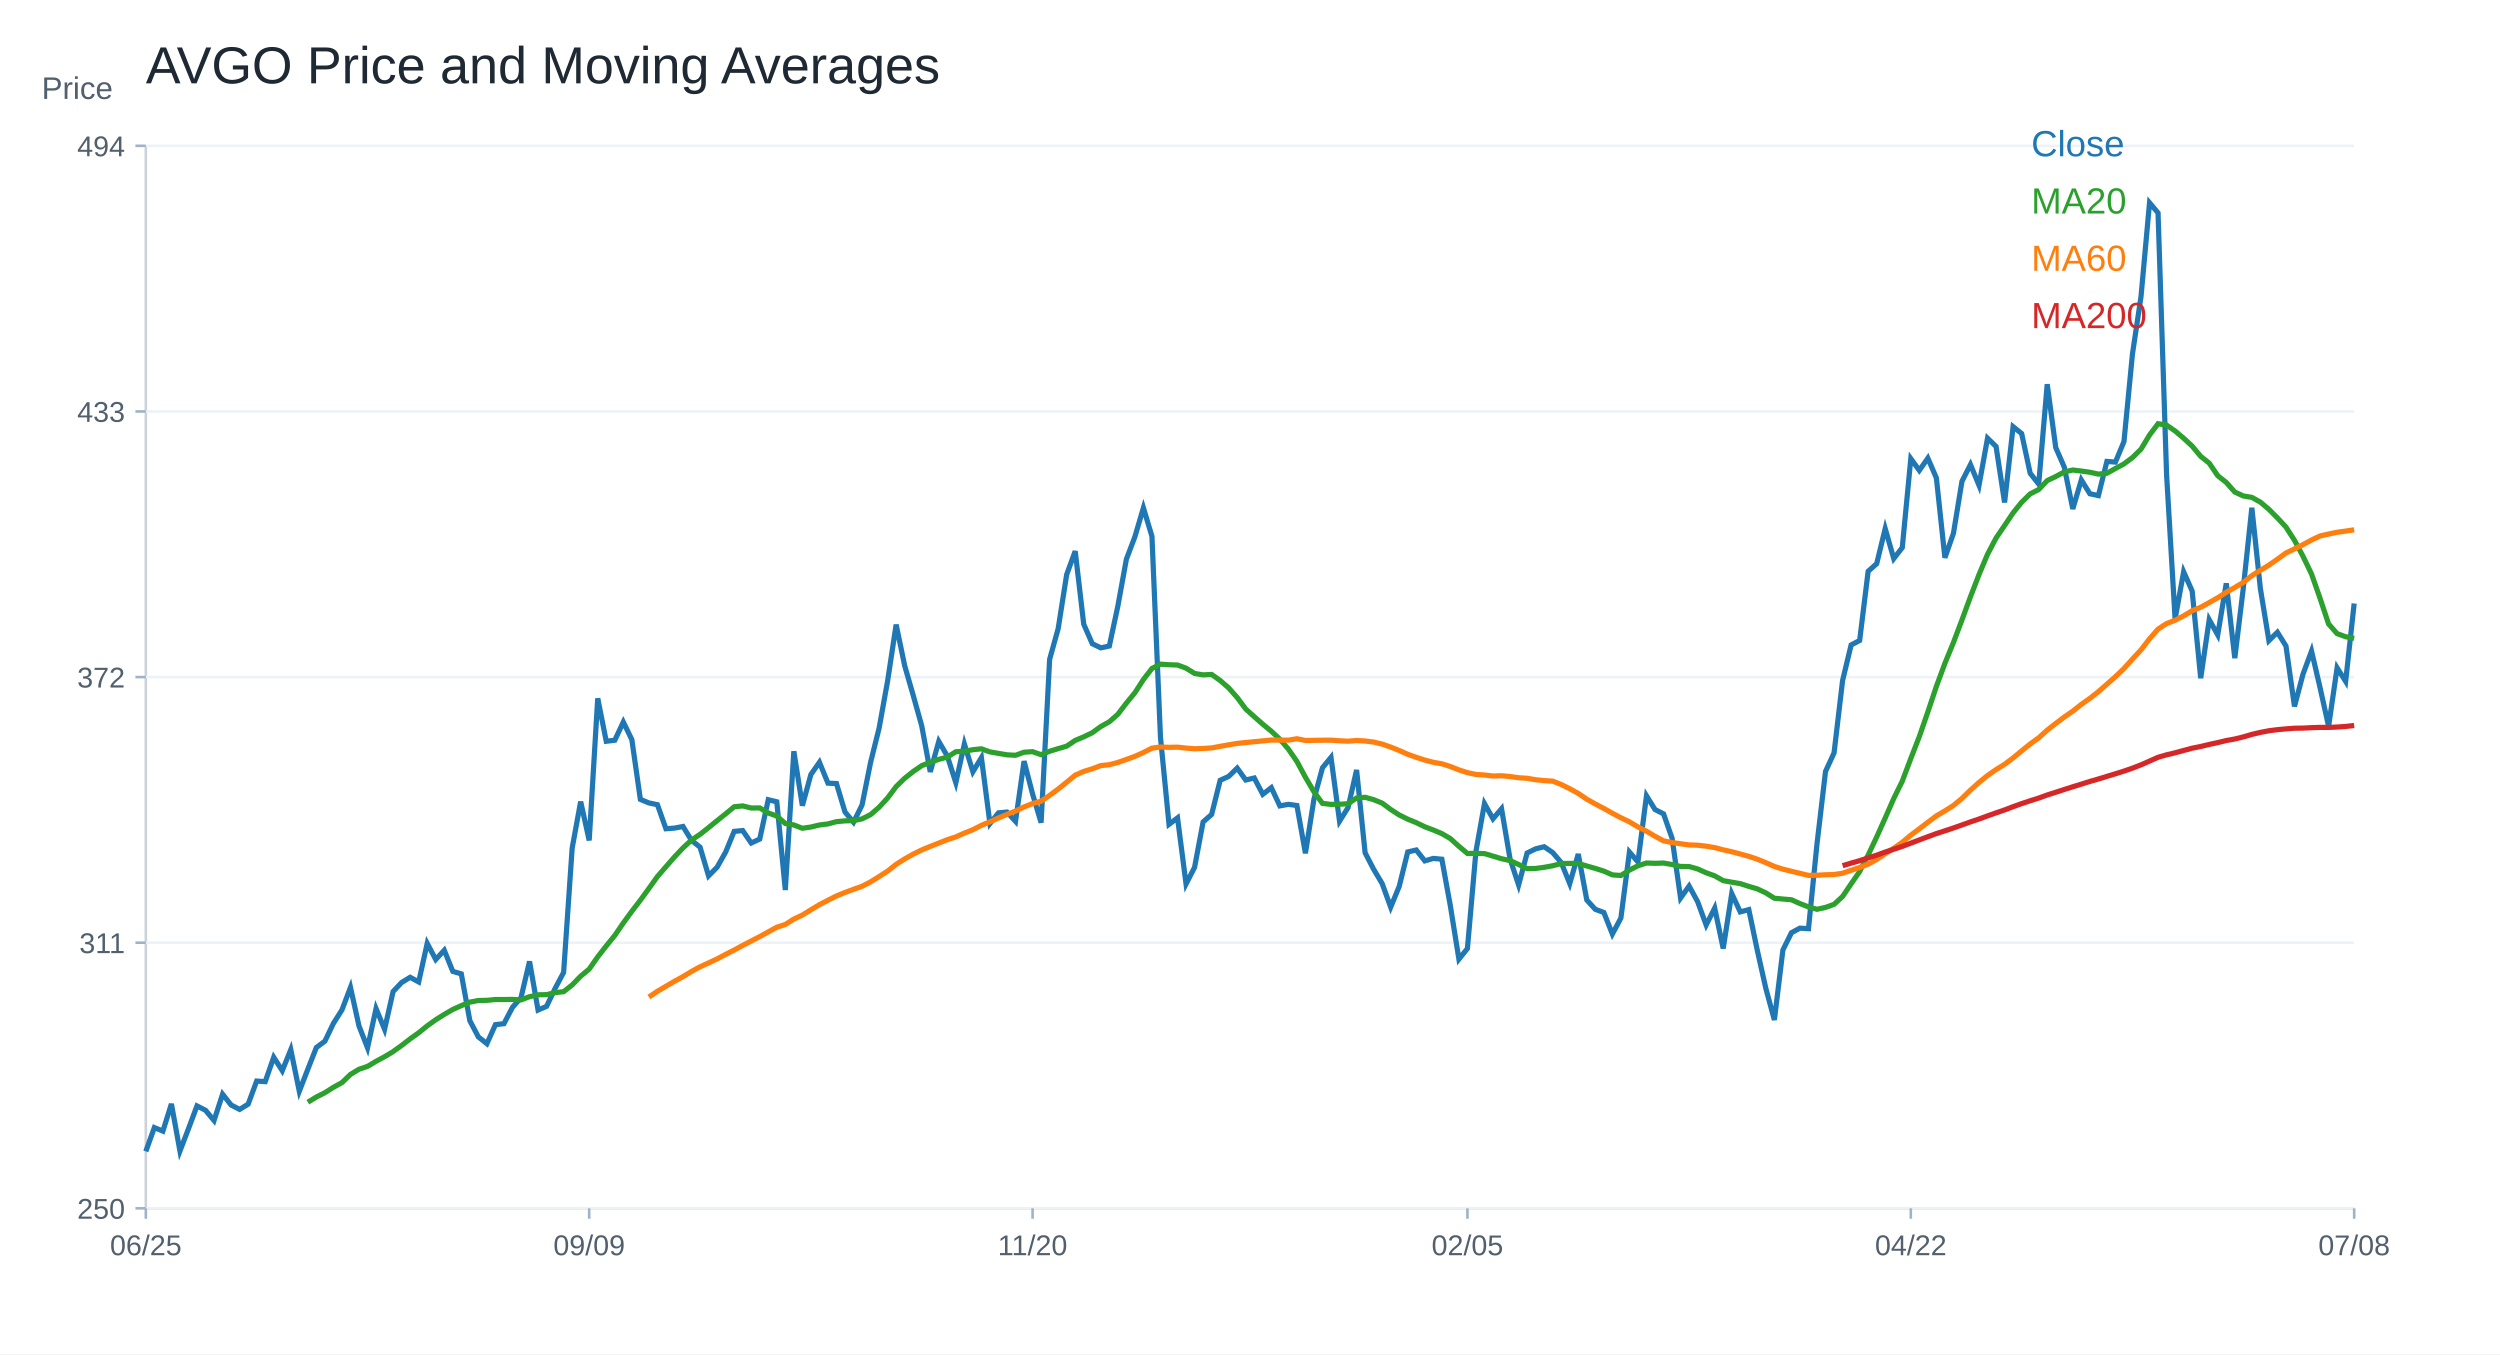
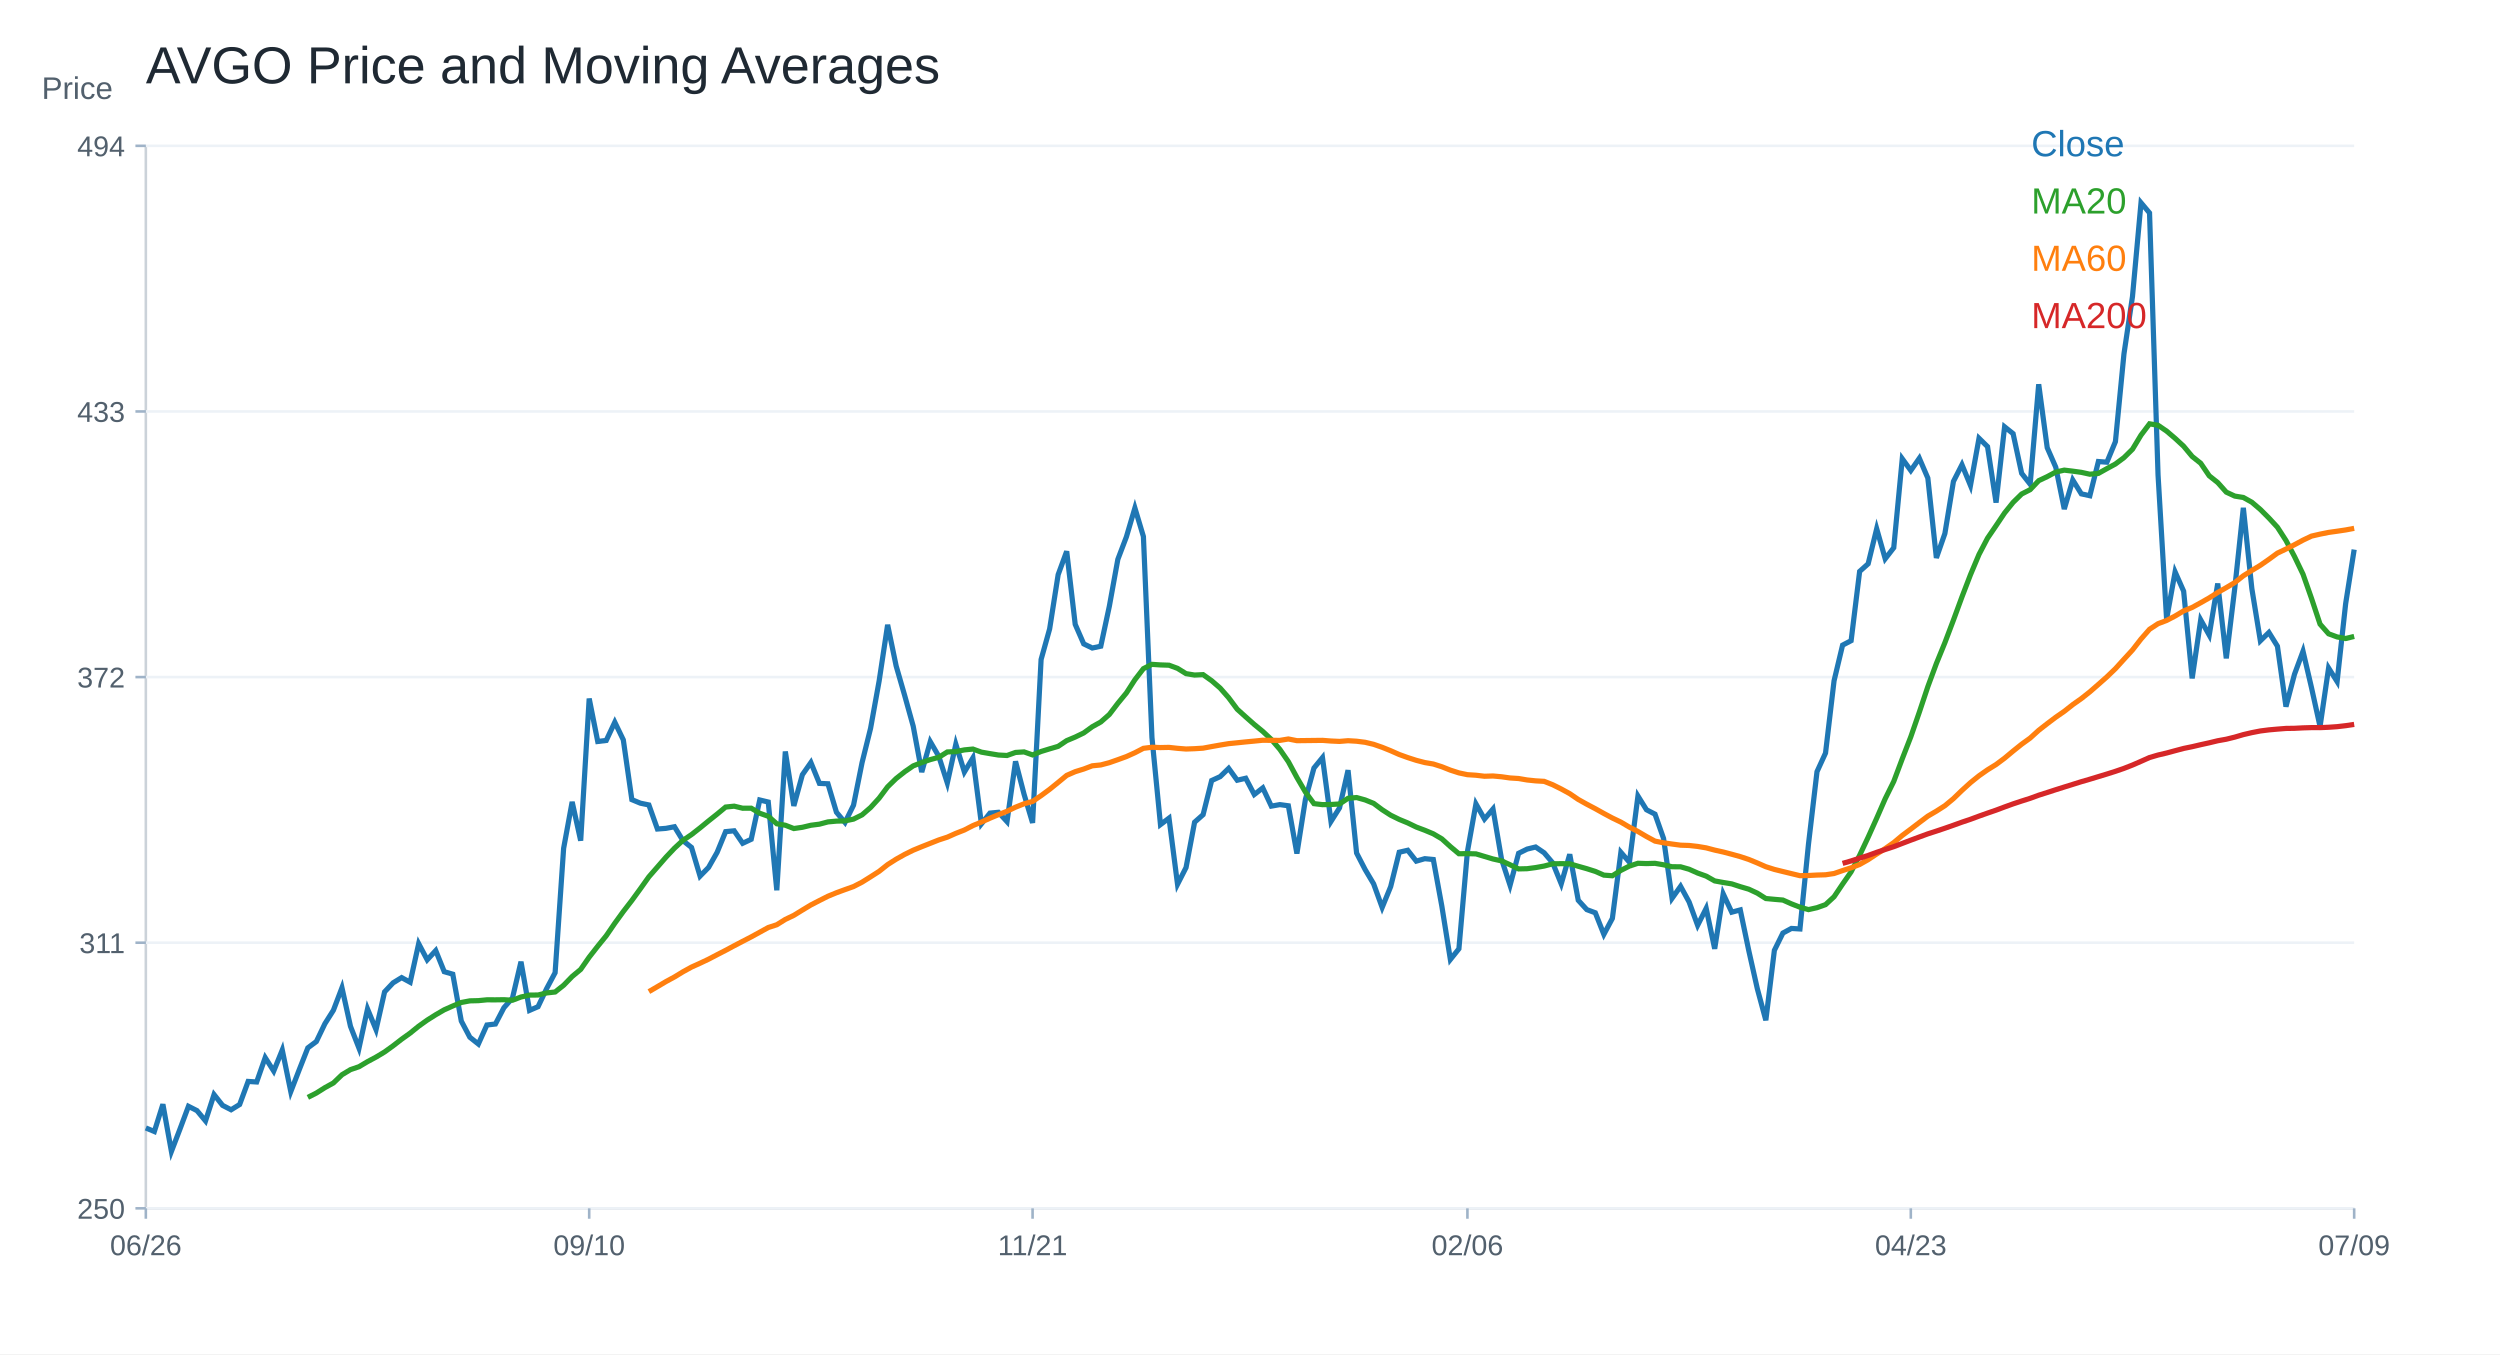
<svg xmlns="http://www.w3.org/2000/svg" width="960" height="520" viewBox="0 0 960 520">
  <rect width="100%" height="100%" fill="white" />
  <text x="56.00" y="32.00" font-size="20" font-family="Arial" fill="#1f2933" text-anchor="start">AVGO Price and Moving Averages</text>
  <line x1="56" y1="464" x2="904" y2="464" stroke="#cbd2d9" />
  <line x1="56" y1="56" x2="56" y2="464" stroke="#cbd2d9" />
  <text x="16.00" y="38.00" font-size="12" font-family="Arial" fill="#52606d" text-anchor="start">Price</text>
  <line x1="56" y1="464.00" x2="904" y2="464.00" stroke="#edf2f7" />
  <line x1="52" y1="464.00" x2="56" y2="464.00" stroke="#9fb3c8" />
  <text x="48.00" y="468.00" font-size="11" font-family="Arial" fill="#52606d" text-anchor="end">250</text>
  <line x1="56" y1="362.00" x2="904" y2="362.00" stroke="#edf2f7" />
  <line x1="52" y1="362.00" x2="56" y2="362.00" stroke="#9fb3c8" />
  <text x="48.00" y="366.00" font-size="11" font-family="Arial" fill="#52606d" text-anchor="end">311</text>
  <line x1="56" y1="260.00" x2="904" y2="260.00" stroke="#edf2f7" />
  <line x1="52" y1="260.00" x2="56" y2="260.00" stroke="#9fb3c8" />
  <text x="48.00" y="264.00" font-size="11" font-family="Arial" fill="#52606d" text-anchor="end">372</text>
  <line x1="56" y1="158.00" x2="904" y2="158.00" stroke="#edf2f7" />
  <line x1="52" y1="158.00" x2="56" y2="158.00" stroke="#9fb3c8" />
  <text x="48.00" y="162.00" font-size="11" font-family="Arial" fill="#52606d" text-anchor="end">433</text>
  <line x1="56" y1="56.00" x2="904" y2="56.00" stroke="#edf2f7" />
  <line x1="52" y1="56.00" x2="56" y2="56.00" stroke="#9fb3c8" />
  <text x="48.00" y="60.00" font-size="11" font-family="Arial" fill="#52606d" text-anchor="end">494</text>
  <line x1="56.00" y1="464" x2="56.00" y2="468" stroke="#9fb3c8" />
-   <text x="56.00" y="482.00" font-size="11" font-family="Arial" fill="#52606d" text-anchor="middle">06/25</text>
+   <text x="56.00" y="482.00" font-size="11" font-family="Arial" fill="#52606d" text-anchor="middle">06/26</text>
  <line x1="226.25" y1="464" x2="226.25" y2="468" stroke="#9fb3c8" />
-   <text x="226.25" y="482.00" font-size="11" font-family="Arial" fill="#52606d" text-anchor="middle">09/09</text>
+   <text x="226.25" y="482.00" font-size="11" font-family="Arial" fill="#52606d" text-anchor="middle">09/10</text>
  <line x1="396.51" y1="464" x2="396.51" y2="468" stroke="#9fb3c8" />
-   <text x="396.51" y="482.00" font-size="11" font-family="Arial" fill="#52606d" text-anchor="middle">11/20</text>
+   <text x="396.51" y="482.00" font-size="11" font-family="Arial" fill="#52606d" text-anchor="middle">11/21</text>
  <line x1="563.49" y1="464" x2="563.49" y2="468" stroke="#9fb3c8" />
-   <text x="563.49" y="482.00" font-size="11" font-family="Arial" fill="#52606d" text-anchor="middle">02/05</text>
+   <text x="563.49" y="482.00" font-size="11" font-family="Arial" fill="#52606d" text-anchor="middle">02/06</text>
  <line x1="733.75" y1="464" x2="733.75" y2="468" stroke="#9fb3c8" />
-   <text x="733.75" y="482.00" font-size="11" font-family="Arial" fill="#52606d" text-anchor="middle">04/22</text>
+   <text x="733.75" y="482.00" font-size="11" font-family="Arial" fill="#52606d" text-anchor="middle">04/23</text>
  <line x1="904.00" y1="464" x2="904.00" y2="468" stroke="#9fb3c8" />
-   <text x="904.00" y="482.00" font-size="11" font-family="Arial" fill="#52606d" text-anchor="middle">07/08</text>
-   <polyline fill="none" stroke="#1f77b4" stroke-width="2" points="56.00,442.14 59.27,432.99 62.55,434.35 65.82,423.90 69.10,441.99 72.37,433.44 75.64,424.68 78.92,426.34 82.19,430.29 85.47,420.17 88.74,424.32 92.02,426.01 95.29,423.99 98.56,415.13 101.84,415.35 105.11,405.99 108.39,411.15 111.66,403.07 114.93,419.03 118.21,410.57 121.48,402.25 124.76,399.81 128.03,392.98 131.31,387.80 134.58,379.18 137.85,393.97 141.13,402.36 144.40,387.30 147.68,395.25 150.95,380.75 154.22,377.29 157.50,375.28 160.77,377.06 164.05,362.25 167.32,368.45 170.59,364.90 173.87,373.01 177.14,373.97 180.42,391.96 183.69,398.17 186.97,400.77 190.24,393.47 193.51,393.09 196.79,386.82 200.06,383.11 203.34,369.18 206.61,387.85 209.88,386.44 213.16,379.56 216.43,373.41 219.71,325.67 222.98,307.83 226.25,322.72 229.53,268.16 232.80,284.64 236.08,284.25 239.35,277.25 242.63,284.03 245.90,306.96 249.17,308.32 252.45,309.00 255.72,318.24 259.00,317.99 262.27,317.37 265.54,322.71 268.82,325.31 272.09,336.33 275.37,332.99 278.64,327.21 281.92,319.25 285.19,318.94 288.46,323.72 291.74,322.19 295.01,307.09 298.29,307.89 301.56,341.76 304.83,288.49 308.11,309.37 311.38,297.41 314.66,292.72 317.93,300.73 321.20,300.88 324.48,311.81 327.75,315.73 331.03,309.10 334.30,292.76 337.58,279.60 340.85,261.46 344.12,239.85 347.40,255.65 350.67,267.01 353.95,278.77 357.22,296.40 360.49,284.70 363.77,290.33 367.04,300.56 370.32,285.68 373.59,296.36 376.86,290.95 380.14,316.26 383.41,312.14 386.69,311.83 389.96,315.40 393.24,292.28 396.51,304.90 399.78,315.90 403.06,253.17 406.33,241.43 409.61,220.60 412.88,211.65 416.15,239.69 419.43,247.18 422.70,248.77 425.98,248.07 429.25,232.78 432.53,214.74 435.80,206.12 439.07,195.02 442.35,205.98 445.62,283.12 448.90,316.54 452.17,314.07 455.44,339.45 458.72,333.04 461.99,315.63 465.27,312.73 468.54,299.64 471.81,298.14 475.09,294.96 478.36,299.52 481.64,298.75 484.91,305.00 488.19,302.47 491.46,309.46 494.73,308.87 498.01,309.32 501.28,327.66 504.56,306.88 507.83,294.83 511.10,290.83 514.38,315.33 517.65,310.12 520.93,295.66 524.20,327.46 527.47,333.79 530.75,339.30 534.02,348.35 537.30,340.36 540.57,327.15 543.85,326.40 547.12,330.58 550.39,329.63 553.67,329.94 556.94,347.88 560.22,368.32 563.49,364.23 566.76,326.93 570.04,308.59 573.31,314.42 576.59,310.55 579.86,329.84 583.14,339.83 586.41,327.56 589.68,325.95 592.96,325.15 596.23,327.38 599.51,331.22 602.78,339.30 606.05,327.95 609.33,345.60 612.60,349.18 615.88,350.40 619.15,358.68 622.42,352.54 625.70,327.18 628.97,330.99 632.25,305.58 635.52,310.85 638.80,312.53 642.07,321.85 645.34,344.84 648.62,340.24 651.89,346.25 655.17,355.21 658.44,348.70 661.71,364.23 664.99,343.13 668.26,350.17 671.54,349.30 674.81,364.96 678.08,379.54 681.36,391.66 684.63,364.81 687.91,358.17 691.18,356.41 694.46,356.61 697.73,324.02 701.00,296.23 704.28,289.09 707.55,261.34 710.83,247.67 714.10,245.95 717.37,219.37 720.65,216.45 723.92,202.99 727.20,214.51 730.47,210.28 733.75,176.12 737.02,180.64 740.29,175.94 743.57,183.54 746.84,214.18 750.12,204.81 753.39,184.83 756.66,178.41 759.94,186.38 763.21,168.27 766.49,171.47 769.76,192.95 773.03,163.86 776.31,166.48 779.58,181.71 782.86,185.89 786.13,147.54 789.41,171.89 792.68,179.36 795.95,195.43 799.23,184.28 802.50,189.60 805.78,190.31 809.05,177.19 812.32,177.44 815.60,169.57 818.87,135.89 822.15,113.88 825.42,77.86 828.69,81.76 831.97,182.36 835.24,237.69 838.52,219.57 841.79,226.97 845.07,260.43 848.34,237.96 851.61,243.80 854.89,224.00 858.16,252.74 861.44,225.74 864.71,194.97 867.98,225.99 871.26,246.00 874.53,242.79 877.81,248.07 881.08,271.27 884.36,258.86 887.63,250.01 890.90,264.05 894.18,278.90 897.45,256.44 900.73,261.65 904.00,231.73" />
+   <text x="904.00" y="482.00" font-size="11" font-family="Arial" fill="#52606d" text-anchor="middle">07/09</text>
+   <polyline fill="none" stroke="#1f77b4" stroke-width="2" points="56.00,433.13 59.27,434.50 62.55,424.04 65.82,442.14 69.10,433.58 72.37,424.82 75.64,426.48 78.92,430.43 82.19,420.31 85.47,424.46 88.74,426.15 92.02,424.13 95.29,415.27 98.56,415.48 101.84,406.13 105.11,411.29 108.39,403.21 111.66,419.17 114.93,410.71 118.21,402.38 121.48,399.94 124.76,393.11 128.03,387.93 131.31,379.30 134.58,394.10 137.85,402.49 141.13,387.43 144.40,395.38 147.68,380.88 150.95,377.41 154.22,375.40 157.50,377.18 160.77,362.37 164.05,368.57 167.32,365.02 170.59,373.13 173.87,374.09 177.14,392.09 180.42,398.30 183.69,400.90 186.97,393.60 190.24,393.22 193.51,386.95 196.79,383.23 200.06,369.30 203.34,387.98 206.61,386.57 209.88,379.68 213.16,373.53 216.43,325.77 219.71,307.92 222.98,322.82 226.25,268.24 229.53,284.73 232.80,284.33 236.08,277.33 239.35,284.11 242.63,307.06 245.90,308.42 249.17,309.10 252.45,318.34 255.72,318.09 259.00,317.47 262.27,322.81 265.54,325.42 268.82,336.43 272.09,333.09 275.37,327.31 278.64,319.35 281.92,319.03 285.19,323.82 288.46,322.29 291.74,307.19 295.01,307.98 298.29,341.87 301.56,288.57 304.83,309.46 308.11,297.50 311.38,292.81 314.66,300.82 317.93,300.97 321.20,311.91 324.48,315.83 327.75,309.20 331.03,292.85 334.30,279.68 337.58,261.54 340.85,239.92 344.12,255.72 347.40,267.09 350.67,278.85 353.95,296.48 357.22,284.79 360.49,290.42 363.77,300.66 367.04,285.77 370.32,296.45 373.59,291.03 376.86,316.36 380.14,312.24 383.41,311.92 386.69,315.50 389.96,292.36 393.24,304.99 396.51,315.99 399.78,253.25 403.06,241.50 406.33,220.66 409.61,211.70 412.88,239.75 416.15,247.25 419.43,248.84 422.70,248.14 425.98,232.84 429.25,214.79 432.53,206.17 435.80,195.07 439.07,206.03 442.35,283.21 445.62,316.64 448.90,314.17 452.17,339.56 455.44,333.14 458.72,315.73 461.99,312.83 465.27,299.73 468.54,298.23 471.81,295.05 475.09,299.61 478.36,298.85 481.64,305.09 484.91,302.56 488.19,309.55 491.46,308.97 494.73,309.42 498.01,327.77 501.28,306.97 504.56,294.92 507.83,290.92 511.10,315.43 514.38,310.22 517.65,295.75 520.93,327.57 524.20,333.89 527.47,339.40 530.75,348.46 534.02,340.47 537.30,327.25 540.57,326.50 543.85,330.68 547.12,329.73 550.39,330.05 553.67,347.99 556.94,368.44 560.22,364.34 563.49,327.03 566.76,308.69 570.04,314.51 573.31,310.65 576.59,329.95 579.86,339.94 583.14,327.67 586.41,326.05 589.68,325.25 592.96,327.48 596.23,331.33 599.51,339.40 602.78,328.05 606.05,345.71 609.33,349.29 612.60,350.51 615.88,358.80 619.15,352.66 622.42,327.28 625.70,331.10 628.97,305.67 632.25,310.95 635.52,312.63 638.80,321.95 642.07,344.95 645.34,340.35 648.62,346.36 651.89,355.32 655.17,348.81 658.44,364.34 661.71,343.24 664.99,350.28 668.26,349.41 671.54,365.08 674.81,379.66 678.08,391.79 681.36,364.93 684.63,358.29 687.91,356.52 691.18,356.72 694.46,324.12 697.73,296.32 701.00,289.18 704.28,261.42 707.55,247.74 710.83,246.02 714.10,219.42 717.37,216.50 720.65,203.04 723.92,214.57 727.20,210.33 730.47,176.16 733.75,180.68 737.02,175.98 740.29,183.59 743.57,214.24 746.84,204.86 750.12,184.87 753.39,178.45 756.66,186.42 759.94,168.30 763.21,171.51 766.49,193.00 769.76,163.90 773.03,166.52 776.31,181.75 779.58,185.94 782.86,147.56 786.13,171.92 789.41,179.40 792.68,195.48 795.95,184.32 799.23,189.64 802.50,190.36 805.78,177.23 809.05,177.48 812.32,169.60 815.60,135.92 818.87,113.90 822.15,77.86 825.42,81.76 828.69,182.40 831.97,237.76 835.24,219.62 838.52,227.03 841.79,260.50 845.07,238.03 848.34,243.87 851.61,224.06 854.89,252.81 858.16,225.80 861.44,195.01 864.71,226.05 867.98,246.07 871.26,242.86 874.53,248.14 877.81,271.35 881.08,258.93 884.36,250.08 887.63,264.13 890.90,278.99 894.18,256.51 897.45,261.72 900.73,231.80 904.00,211.04" />
  <text x="780.00" y="60.00" font-size="14" font-family="Arial" fill="#1f77b4" text-anchor="start">Close</text>
-   <polyline fill="none" stroke="#2ca02c" stroke-width="2" points="118.21,423.24 121.48,421.25 124.76,419.59 128.03,417.52 131.31,415.72 134.58,412.58 137.85,410.60 141.13,409.49 144.40,407.54 147.68,405.78 150.95,403.81 154.22,401.46 157.50,398.92 160.77,396.58 164.05,393.93 167.32,391.59 170.59,389.54 173.87,387.63 177.14,386.17 180.42,384.82 183.69,384.20 186.97,384.13 190.24,383.81 193.51,383.82 196.79,383.77 200.06,383.96 203.34,382.72 206.61,382.00 209.88,381.95 213.16,381.17 216.43,380.80 219.71,378.22 222.98,374.85 226.25,372.13 229.53,367.43 232.80,363.24 236.08,359.20 239.35,354.42 242.63,349.92 245.90,345.67 249.17,341.18 252.45,336.59 255.72,332.83 259.00,329.07 262.27,325.60 265.54,322.58 268.82,320.39 272.09,317.81 275.37,315.14 278.64,312.52 281.92,309.81 285.19,309.47 288.46,310.27 291.74,310.24 295.01,312.19 298.29,313.35 301.56,316.23 304.83,316.79 308.11,318.06 311.38,317.58 314.66,316.80 317.93,316.39 321.20,315.52 324.48,315.21 327.75,315.13 331.03,314.45 334.30,312.82 337.58,309.98 340.85,306.41 344.12,302.04 347.40,298.86 350.67,296.26 353.95,294.01 357.22,292.72 360.49,291.60 363.77,290.73 367.04,288.67 370.32,288.53 373.59,287.88 376.86,287.55 380.14,288.73 383.41,289.30 386.69,289.85 389.96,290.03 393.24,288.85 396.51,288.64 399.78,289.80 403.06,288.48 406.33,287.48 409.61,286.52 412.88,284.32 416.15,282.95 419.43,281.37 422.70,278.99 425.98,277.16 429.25,274.28 432.53,269.99 435.80,266.01 439.07,260.94 442.35,256.69 445.62,255.04 448.90,255.26 452.17,255.37 455.44,256.57 458.72,258.61 461.99,259.15 465.27,258.99 468.54,261.31 471.81,264.15 475.09,267.87 478.36,272.26 481.64,275.21 484.91,278.10 488.19,280.79 491.46,283.86 494.73,287.66 498.01,292.39 501.28,298.47 504.56,304.06 507.83,308.50 511.10,308.89 514.38,308.83 517.65,308.63 520.93,306.44 524.20,306.16 527.47,307.07 530.75,308.40 534.02,310.83 537.30,312.95 540.57,314.56 543.85,315.90 547.12,317.49 550.39,318.72 553.67,320.10 556.94,322.02 560.22,324.99 563.49,327.73 566.76,327.70 570.04,327.78 573.31,328.76 576.59,329.75 579.86,330.47 583.14,331.96 586.41,333.56 589.68,333.48 592.96,333.05 596.23,332.45 599.51,331.60 602.78,331.54 606.05,331.58 609.33,332.54 612.60,333.47 615.88,334.51 619.15,335.95 622.42,336.18 625.70,334.12 628.97,332.46 632.25,331.40 635.52,331.51 638.80,331.41 642.07,331.98 645.34,332.73 648.62,332.75 651.89,333.68 655.17,335.15 658.44,336.32 661.71,338.17 664.99,338.76 668.26,339.31 671.54,340.37 674.81,341.34 678.08,342.86 681.36,344.92 684.63,345.23 687.91,345.51 691.18,346.97 694.46,348.25 697.73,349.17 701.00,348.44 704.28,347.27 707.55,344.25 710.83,339.39 714.10,334.67 717.37,328.33 720.65,321.39 723.92,314.10 727.20,306.62 730.47,299.98 733.75,291.27 737.02,282.84 740.29,273.39 743.57,263.59 746.84,254.72 750.12,246.72 753.39,238.05 756.66,229.15 759.94,220.64 763.21,212.85 766.49,206.61 769.76,201.80 773.03,196.93 776.31,192.87 779.58,189.66 782.86,187.98 786.13,184.54 789.41,182.98 792.68,181.23 795.95,180.48 799.23,180.89 802.50,181.34 805.78,182.06 809.05,181.74 812.32,179.90 815.60,178.14 818.87,175.70 822.15,172.47 825.42,167.04 828.69,162.72 831.97,163.26 835.24,165.50 838.52,168.28 841.79,171.31 845.07,175.24 848.34,177.85 851.61,182.66 854.89,185.27 858.16,188.94 861.44,190.45 864.71,190.99 867.98,192.81 871.26,195.59 874.53,198.87 877.81,202.40 881.08,207.49 884.36,213.63 887.63,220.44 890.90,229.75 894.18,239.61 897.45,243.31 900.73,244.51 904.00,245.12" />
+   <polyline fill="none" stroke="#2ca02c" stroke-width="2" points="118.21,421.39 121.48,419.73 124.76,417.66 128.03,415.86 131.31,412.71 134.58,410.74 137.85,409.62 141.13,407.67 144.40,405.92 147.68,403.95 150.95,401.59 154.22,399.06 157.50,396.71 160.77,394.06 164.05,391.72 167.32,389.66 170.59,387.76 173.87,386.30 177.14,384.95 180.42,384.33 183.69,384.25 186.97,383.93 190.24,383.94 193.51,383.89 196.79,384.09 200.06,382.85 203.34,382.12 206.61,382.08 209.88,381.29 213.16,380.93 216.43,378.34 219.71,374.97 222.98,372.25 226.25,367.55 229.53,363.35 232.80,359.32 236.08,354.53 239.35,350.03 242.63,345.78 245.90,341.28 249.17,336.69 252.45,332.93 255.72,329.17 259.00,325.70 262.27,322.68 265.54,320.48 268.82,317.91 272.09,315.23 275.37,312.62 278.64,309.91 281.92,309.57 285.19,310.36 288.46,310.34 291.74,312.29 295.01,313.45 298.29,316.33 301.56,316.89 304.83,318.16 308.11,317.68 311.38,316.90 314.66,316.48 317.93,315.61 321.20,315.31 324.48,315.22 327.75,314.54 331.03,312.91 334.30,310.08 337.58,306.50 340.85,302.13 344.12,298.95 347.40,296.35 350.67,294.10 353.95,292.81 357.22,291.69 360.49,290.81 363.77,288.75 367.04,288.61 370.32,287.96 373.59,287.64 376.86,288.82 380.14,289.39 383.41,289.93 386.69,290.11 389.96,288.94 393.24,288.73 396.51,289.89 399.78,288.57 403.06,287.56 406.33,286.60 409.61,284.40 412.88,283.03 416.15,281.45 419.43,279.07 422.70,277.24 425.98,274.36 429.25,270.07 432.53,266.09 435.80,261.02 439.07,256.77 442.35,255.11 445.62,255.33 448.90,255.44 452.17,256.65 455.44,258.68 458.72,259.22 461.99,259.06 465.27,261.39 468.54,264.22 471.81,267.94 475.09,272.34 478.36,275.29 481.64,278.19 484.91,280.87 488.19,283.94 491.46,287.75 494.73,292.48 498.01,298.56 501.28,304.15 504.56,308.60 507.83,308.98 511.10,308.92 514.38,308.73 517.65,306.54 520.93,306.26 524.20,307.17 527.47,308.49 530.75,310.93 534.02,313.04 537.30,314.65 540.57,316.00 543.85,317.59 547.12,318.82 550.39,320.19 553.67,322.12 556.94,325.09 560.22,327.84 563.49,327.80 566.76,327.89 570.04,328.87 573.31,329.85 576.59,330.58 579.86,332.06 583.14,333.66 586.41,333.58 589.68,333.15 592.96,332.56 596.23,331.70 599.51,331.65 602.78,331.69 606.05,332.65 609.33,333.58 612.60,334.62 615.88,336.05 619.15,336.29 622.42,334.23 625.70,332.57 628.97,331.50 632.25,331.61 635.52,331.52 638.80,332.08 642.07,332.83 645.34,332.85 648.62,333.79 651.89,335.25 655.17,336.43 658.44,338.27 661.71,338.87 664.99,339.41 668.26,340.48 671.54,341.45 674.81,342.97 678.08,345.03 681.36,345.34 684.63,345.62 687.91,347.08 691.18,348.36 694.46,349.29 697.73,348.55 701.00,347.38 704.28,344.35 707.55,339.49 710.83,334.78 714.10,328.43 717.37,321.49 720.65,314.20 723.92,306.71 727.20,300.07 730.47,291.36 733.75,282.92 737.02,273.47 740.29,263.67 743.57,254.79 746.84,246.78 750.12,238.11 753.39,229.21 756.66,220.70 759.94,212.90 763.21,206.66 766.49,201.85 769.76,196.98 773.03,192.92 776.31,189.70 779.58,188.03 782.86,184.58 786.13,183.03 789.41,181.27 792.68,180.53 795.95,180.93 799.23,181.38 802.50,182.10 805.78,181.78 809.05,179.95 812.32,178.18 815.60,175.74 818.87,172.51 822.15,167.08 825.42,162.75 828.69,163.30 831.97,165.54 835.24,168.32 838.52,171.35 841.79,175.28 845.07,177.89 848.34,182.70 851.61,185.31 854.89,188.98 858.16,190.50 861.44,191.03 864.71,192.85 867.98,195.64 871.26,198.92 874.53,202.45 877.81,207.54 881.08,213.69 884.36,220.50 887.63,229.81 890.90,239.67 894.18,243.38 897.45,244.58 900.73,245.19 904.00,244.39" />
  <text x="780.00" y="82.00" font-size="14" font-family="Arial" fill="#2ca02c" text-anchor="start">MA20</text>
-   <polyline fill="none" stroke="#ff7f0e" stroke-width="2" points="249.17,382.87 252.45,380.65 255.72,378.74 259.00,376.80 262.27,375.03 265.54,373.04 268.82,371.24 272.09,369.76 275.37,368.21 278.64,366.49 281.92,364.81 285.19,363.05 288.46,361.35 291.74,359.65 295.01,357.85 298.29,356.06 301.56,354.99 304.83,352.94 308.11,351.38 311.38,349.36 314.66,347.39 317.93,345.70 321.20,344.05 324.48,342.70 327.75,341.50 331.03,340.33 334.30,338.64 337.58,336.60 340.85,334.50 344.12,331.91 347.40,329.82 350.67,327.99 353.95,326.38 357.22,325.03 360.49,323.74 363.77,322.44 367.04,321.37 370.32,319.91 373.59,318.62 376.86,316.93 380.14,315.57 383.41,314.09 386.69,312.73 389.96,311.44 393.24,309.86 396.51,308.56 399.78,307.67 403.06,305.42 406.33,303.01 409.61,300.36 412.88,297.66 416.15,296.23 419.43,295.22 422.70,293.99 425.98,293.65 429.25,292.79 432.53,291.63 435.80,290.44 439.07,288.96 442.35,287.28 445.62,286.86 448.90,286.98 452.17,286.91 455.44,287.27 458.72,287.53 461.99,287.41 465.27,287.20 468.54,286.59 471.81,286.01 475.09,285.47 478.36,285.14 481.64,284.81 484.91,284.50 488.19,284.17 491.46,284.21 494.73,284.22 498.01,283.68 501.28,284.34 504.56,284.29 507.83,284.25 511.10,284.22 514.38,284.46 517.65,284.62 520.93,284.35 524.20,284.54 527.47,284.95 530.75,285.73 534.02,286.88 537.30,288.19 540.57,289.65 543.85,290.82 547.12,291.88 550.39,292.73 553.67,293.29 556.94,294.34 560.22,295.64 563.49,296.70 566.76,297.39 570.04,297.60 573.31,297.99 576.59,297.89 579.86,298.19 583.14,298.65 586.41,298.86 589.68,299.42 592.96,299.76 596.23,299.95 599.51,301.25 602.78,302.88 606.05,304.67 609.33,306.90 612.60,308.73 615.88,310.45 619.15,312.28 622.42,314.02 625.70,315.59 628.97,317.53 632.25,319.19 635.52,321.12 638.80,322.89 642.07,323.54 645.34,324.01 648.62,324.45 651.89,324.56 655.17,324.93 658.44,325.48 661.71,326.34 664.99,327.06 668.26,327.93 671.54,328.84 674.81,329.93 678.08,331.27 681.36,332.72 684.63,333.76 687.91,334.57 691.18,335.36 694.46,336.15 697.73,336.09 701.00,335.91 704.28,335.82 707.55,335.32 710.83,334.20 714.10,333.13 717.37,331.86 720.65,330.01 723.92,327.83 727.20,325.75 730.47,323.44 733.75,320.71 737.02,318.27 740.29,315.76 743.57,313.31 746.84,311.38 750.12,309.30 753.39,306.58 756.66,303.41 759.94,300.45 763.21,297.81 766.49,295.52 769.76,293.50 773.03,291.05 776.31,288.33 779.58,285.69 782.86,283.33 786.13,280.36 789.41,277.80 792.68,275.34 795.95,273.07 799.23,270.49 802.50,268.18 805.78,265.60 809.05,262.73 812.32,259.85 815.60,256.70 818.87,253.08 822.15,249.53 825.42,245.31 828.69,241.58 831.97,239.44 835.24,238.19 838.52,236.49 841.79,234.52 845.07,233.19 848.34,231.39 851.61,229.53 854.89,227.45 858.16,225.59 861.44,223.64 864.71,221.05 867.98,219.00 871.26,217.01 874.53,214.73 877.81,212.34 881.08,210.78 884.36,209.13 887.63,207.35 890.90,205.81 894.18,205.06 897.45,204.39 900.73,203.94 904.00,203.44" />
+   <polyline fill="none" stroke="#ff7f0e" stroke-width="2" points="249.17,380.78 252.45,378.87 255.72,376.93 259.00,375.15 262.27,373.16 265.54,371.36 268.82,369.88 272.09,368.33 275.37,366.61 278.64,364.93 281.92,363.17 285.19,361.46 288.46,359.77 291.74,357.97 295.01,356.17 298.29,355.10 301.56,353.06 304.83,351.49 308.11,349.47 311.38,347.50 314.66,345.81 317.93,344.16 321.20,342.81 324.48,341.61 327.75,340.44 331.03,338.75 334.30,336.70 337.58,334.60 340.85,332.01 344.12,329.93 347.40,328.09 350.67,326.48 353.95,325.13 357.22,323.84 360.49,322.54 363.77,321.47 367.04,320.01 370.32,318.72 373.59,317.03 376.86,315.67 380.14,314.19 383.41,312.83 386.69,311.53 389.96,309.96 393.24,308.65 396.51,307.76 399.78,305.52 403.06,303.10 406.33,300.45 409.61,297.75 412.88,296.32 416.15,295.31 419.43,294.07 422.70,293.74 425.98,292.87 429.25,291.72 432.53,290.53 435.80,289.05 439.07,287.36 442.35,286.94 445.62,287.07 448.90,287.00 452.17,287.36 455.44,287.62 458.72,287.50 461.99,287.29 465.27,286.68 468.54,286.10 471.81,285.56 475.09,285.23 478.36,284.89 481.64,284.58 484.91,284.25 488.19,284.29 491.46,284.31 494.73,283.77 498.01,284.42 501.28,284.38 504.56,284.34 507.83,284.30 511.10,284.55 514.38,284.70 517.65,284.43 520.93,284.63 524.20,285.04 527.47,285.82 530.75,286.96 534.02,288.28 537.30,289.73 540.57,290.91 543.85,291.97 547.12,292.82 550.39,293.38 553.67,294.43 556.94,295.73 560.22,296.79 563.49,297.48 566.76,297.69 570.04,298.08 573.31,297.98 576.59,298.28 579.86,298.74 583.14,298.95 586.41,299.51 589.68,299.85 592.96,300.04 596.23,301.34 599.51,302.97 602.78,304.76 606.05,306.99 609.33,308.82 612.60,310.54 615.88,312.37 619.15,314.12 622.42,315.69 625.70,317.63 628.97,319.29 632.25,321.22 635.52,322.99 638.80,323.64 642.07,324.11 645.34,324.55 648.62,324.66 651.89,325.03 655.17,325.58 658.44,326.44 661.71,327.17 664.99,328.03 668.26,328.94 671.54,330.03 674.81,331.38 678.08,332.82 681.36,333.86 684.63,334.67 687.91,335.47 691.18,336.26 694.46,336.19 697.73,336.02 701.00,335.92 704.28,335.43 707.55,334.30 710.83,333.23 714.10,331.96 717.37,330.11 720.65,327.93 723.92,325.85 727.20,323.55 730.47,320.81 733.75,318.36 737.02,315.86 740.29,313.40 743.57,311.48 746.84,309.39 750.12,306.67 753.39,303.51 756.66,300.54 759.94,297.90 763.21,295.61 766.49,293.58 769.76,291.14 773.03,288.41 776.31,285.78 779.58,283.42 782.86,280.44 786.13,277.89 789.41,275.42 792.68,273.15 795.95,270.57 799.23,268.26 802.50,265.67 805.78,262.81 809.05,259.92 812.32,256.77 815.60,253.16 818.87,249.60 822.15,245.38 825.42,241.65 828.69,239.50 831.97,238.26 835.24,236.55 838.52,234.59 841.79,233.26 845.07,231.45 848.34,229.59 851.61,227.51 854.89,225.65 858.16,223.70 861.44,221.11 864.71,219.05 867.98,217.07 871.26,214.79 874.53,212.40 877.81,210.84 881.08,209.18 884.36,207.41 887.63,205.86 890.90,205.11 894.18,204.45 897.45,203.99 900.73,203.50 904.00,202.88" />
  <text x="780.00" y="104.00" font-size="14" font-family="Arial" fill="#ff7f0e" text-anchor="start">MA60</text>
-   <polyline fill="none" stroke="#d62728" stroke-width="2" points="707.55,332.41 710.83,331.43 714.10,330.50 717.37,329.42 720.65,328.39 723.92,327.19 727.20,326.10 730.47,325.02 733.75,323.77 737.02,322.52 740.29,321.30 743.57,320.10 746.84,319.04 750.12,317.94 753.39,316.79 756.66,315.61 759.94,314.51 763.21,313.30 766.49,312.14 769.76,311.01 773.03,309.77 776.31,308.59 779.58,307.50 782.86,306.47 786.13,305.27 789.41,304.23 792.68,303.16 795.95,302.12 799.23,301.11 802.50,300.08 805.78,299.13 809.05,298.13 812.32,297.14 815.60,296.10 818.87,294.97 822.15,293.70 825.42,292.26 828.69,290.80 831.97,289.85 835.24,289.08 838.52,288.18 841.79,287.31 845.07,286.65 848.34,285.87 851.61,285.16 854.89,284.36 858.16,283.78 861.44,282.97 864.71,282.01 867.98,281.24 871.26,280.61 874.53,280.19 877.81,279.89 881.08,279.64 884.36,279.59 887.63,279.42 890.90,279.32 894.18,279.32 897.45,279.19 900.73,278.96 904.00,278.58" />
+   <polyline fill="none" stroke="#d62728" stroke-width="2" points="707.55,331.54 710.83,330.60 714.10,329.53 717.37,328.49 720.65,327.29 723.92,326.20 727.20,325.12 730.47,323.87 733.75,322.62 737.02,321.40 740.29,320.20 743.57,319.14 746.84,318.04 750.12,316.89 753.39,315.71 756.66,314.61 759.94,313.39 763.21,312.23 766.49,311.10 769.76,309.87 773.03,308.69 776.31,307.60 779.58,306.56 782.86,305.36 786.13,304.32 789.41,303.25 792.68,302.22 795.95,301.20 799.23,300.17 802.50,299.22 805.78,298.22 809.05,297.23 812.32,296.19 815.60,295.06 818.87,293.78 822.15,292.35 825.42,290.89 828.69,289.93 831.97,289.16 835.24,288.27 838.52,287.40 841.79,286.73 845.07,285.96 848.34,285.24 851.61,284.45 854.89,283.86 858.16,283.05 861.44,282.09 864.71,281.33 867.98,280.69 871.26,280.27 874.53,279.98 877.81,279.72 881.08,279.67 884.36,279.50 887.63,279.40 890.90,279.41 894.18,279.27 897.45,279.04 900.73,278.66 904.00,278.17" />
  <text x="780.00" y="126.00" font-size="14" font-family="Arial" fill="#d62728" text-anchor="start">MA200</text>
</svg>
